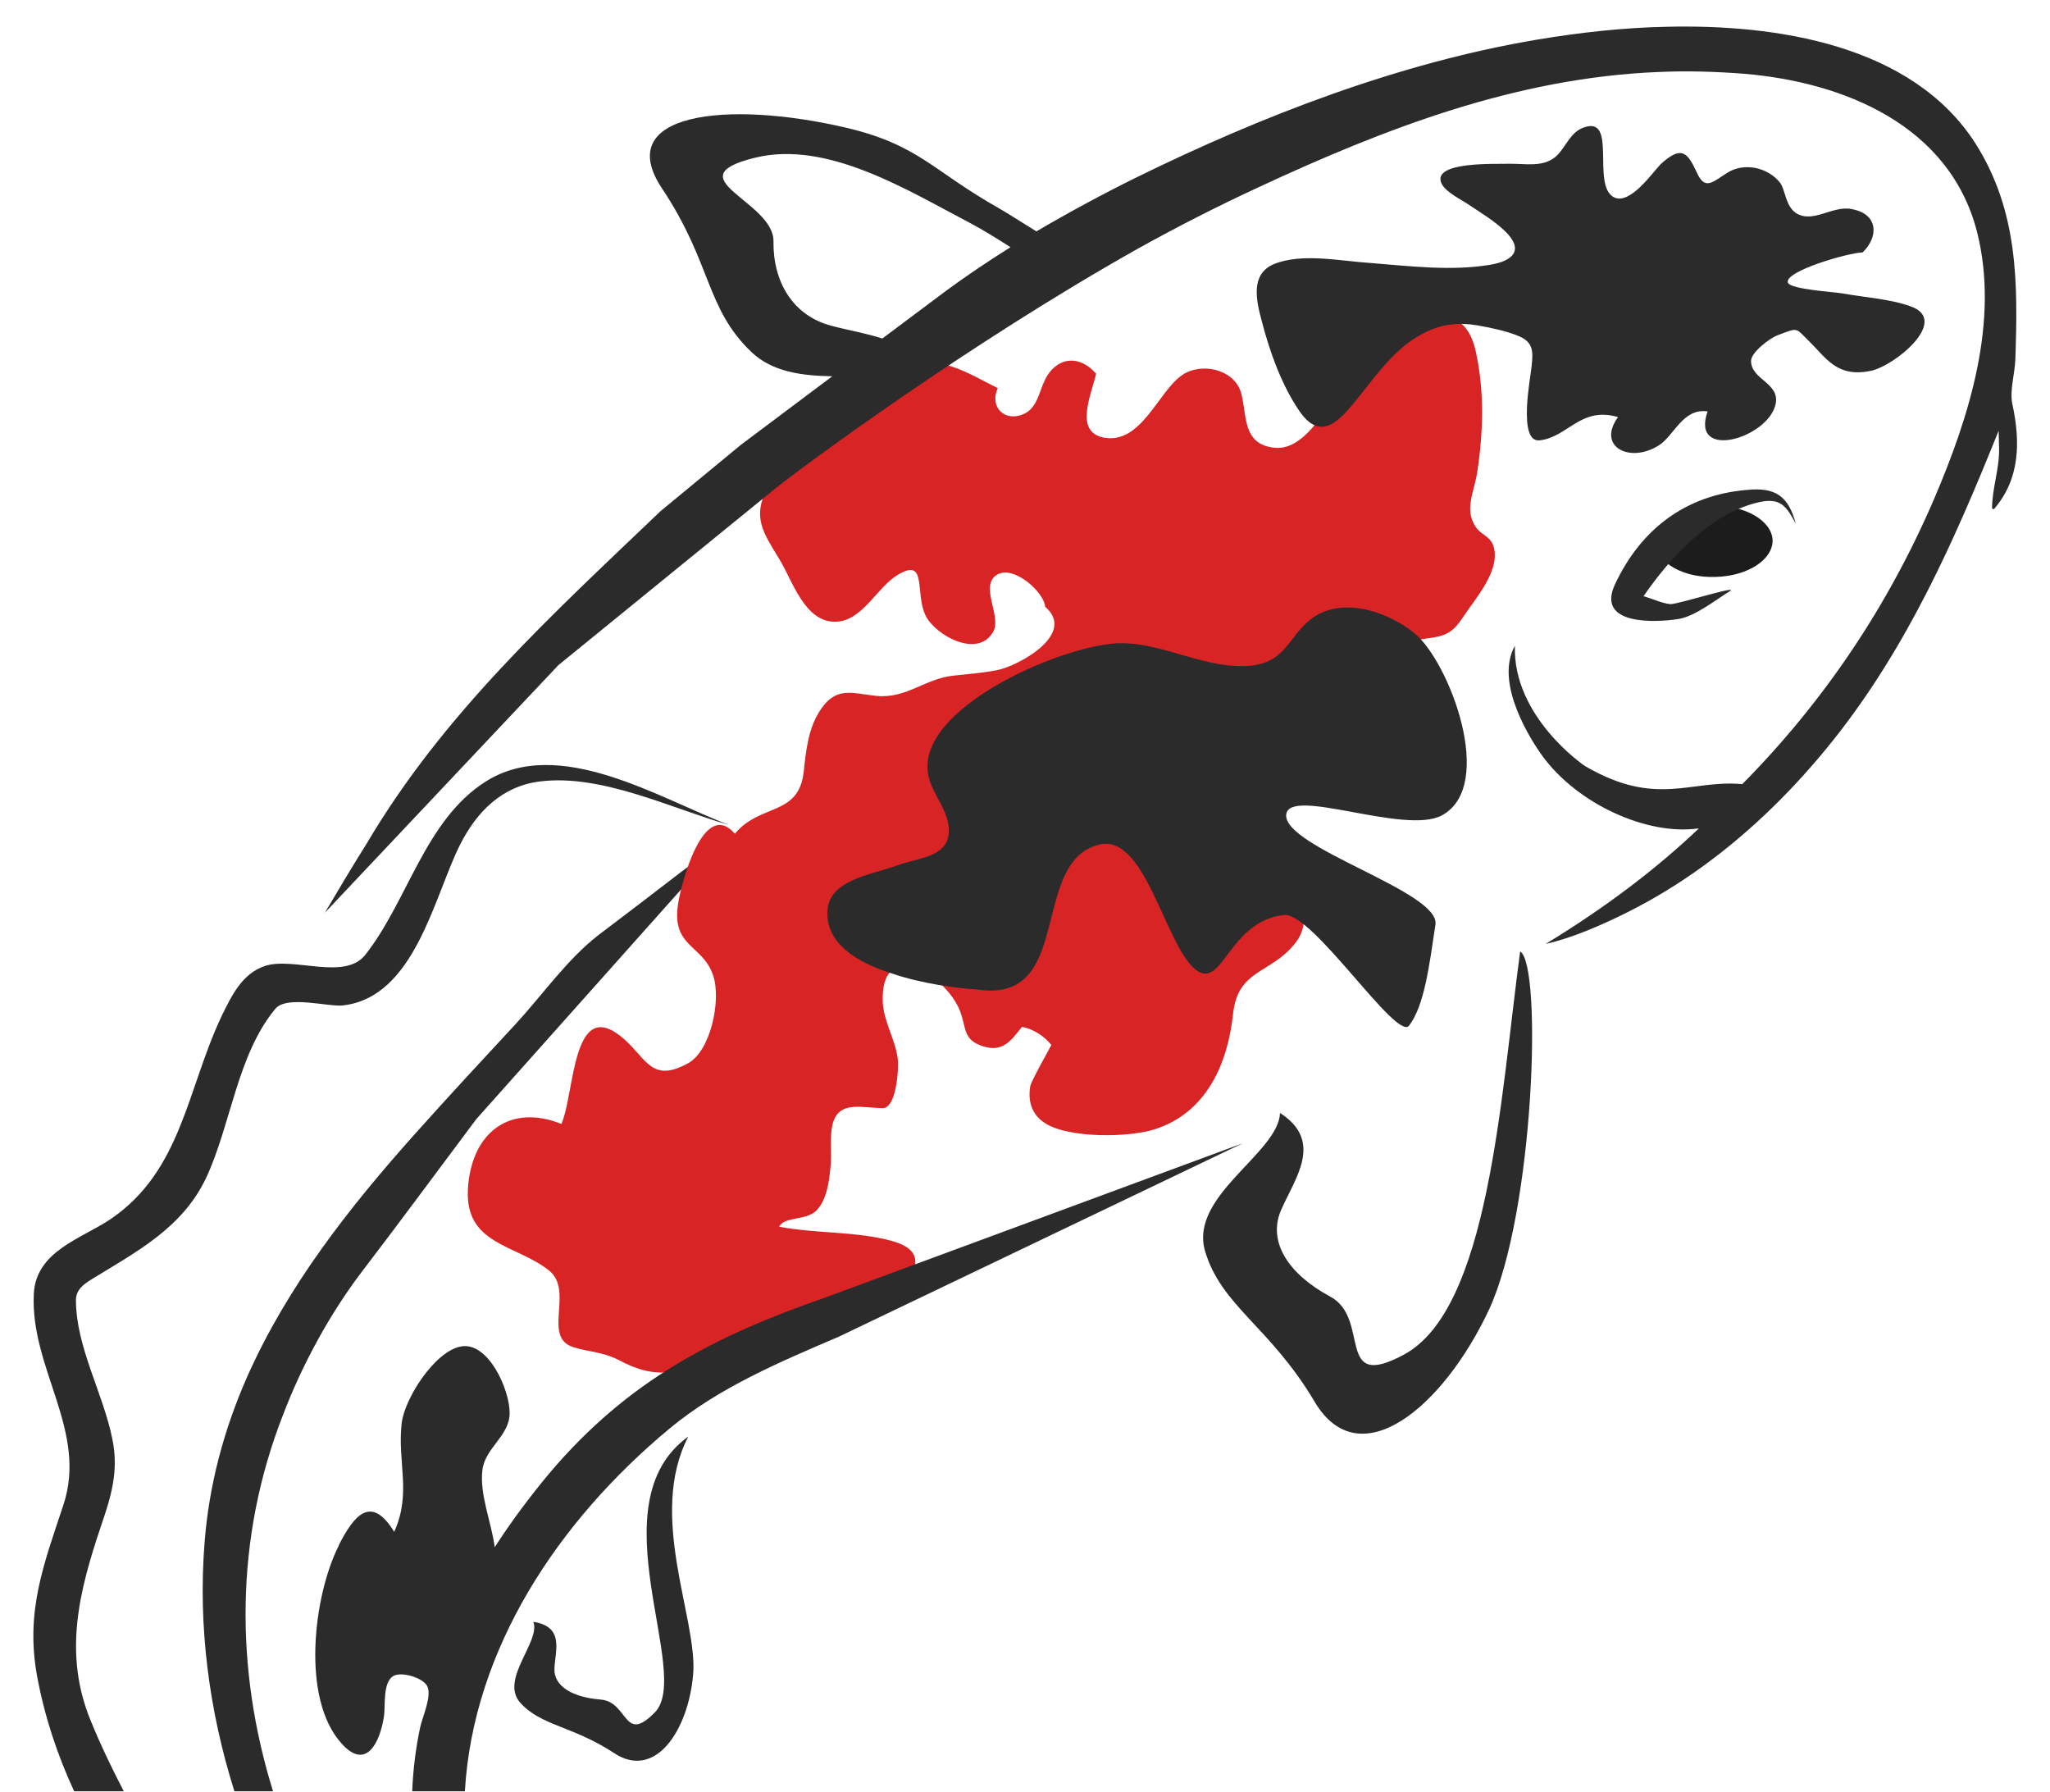
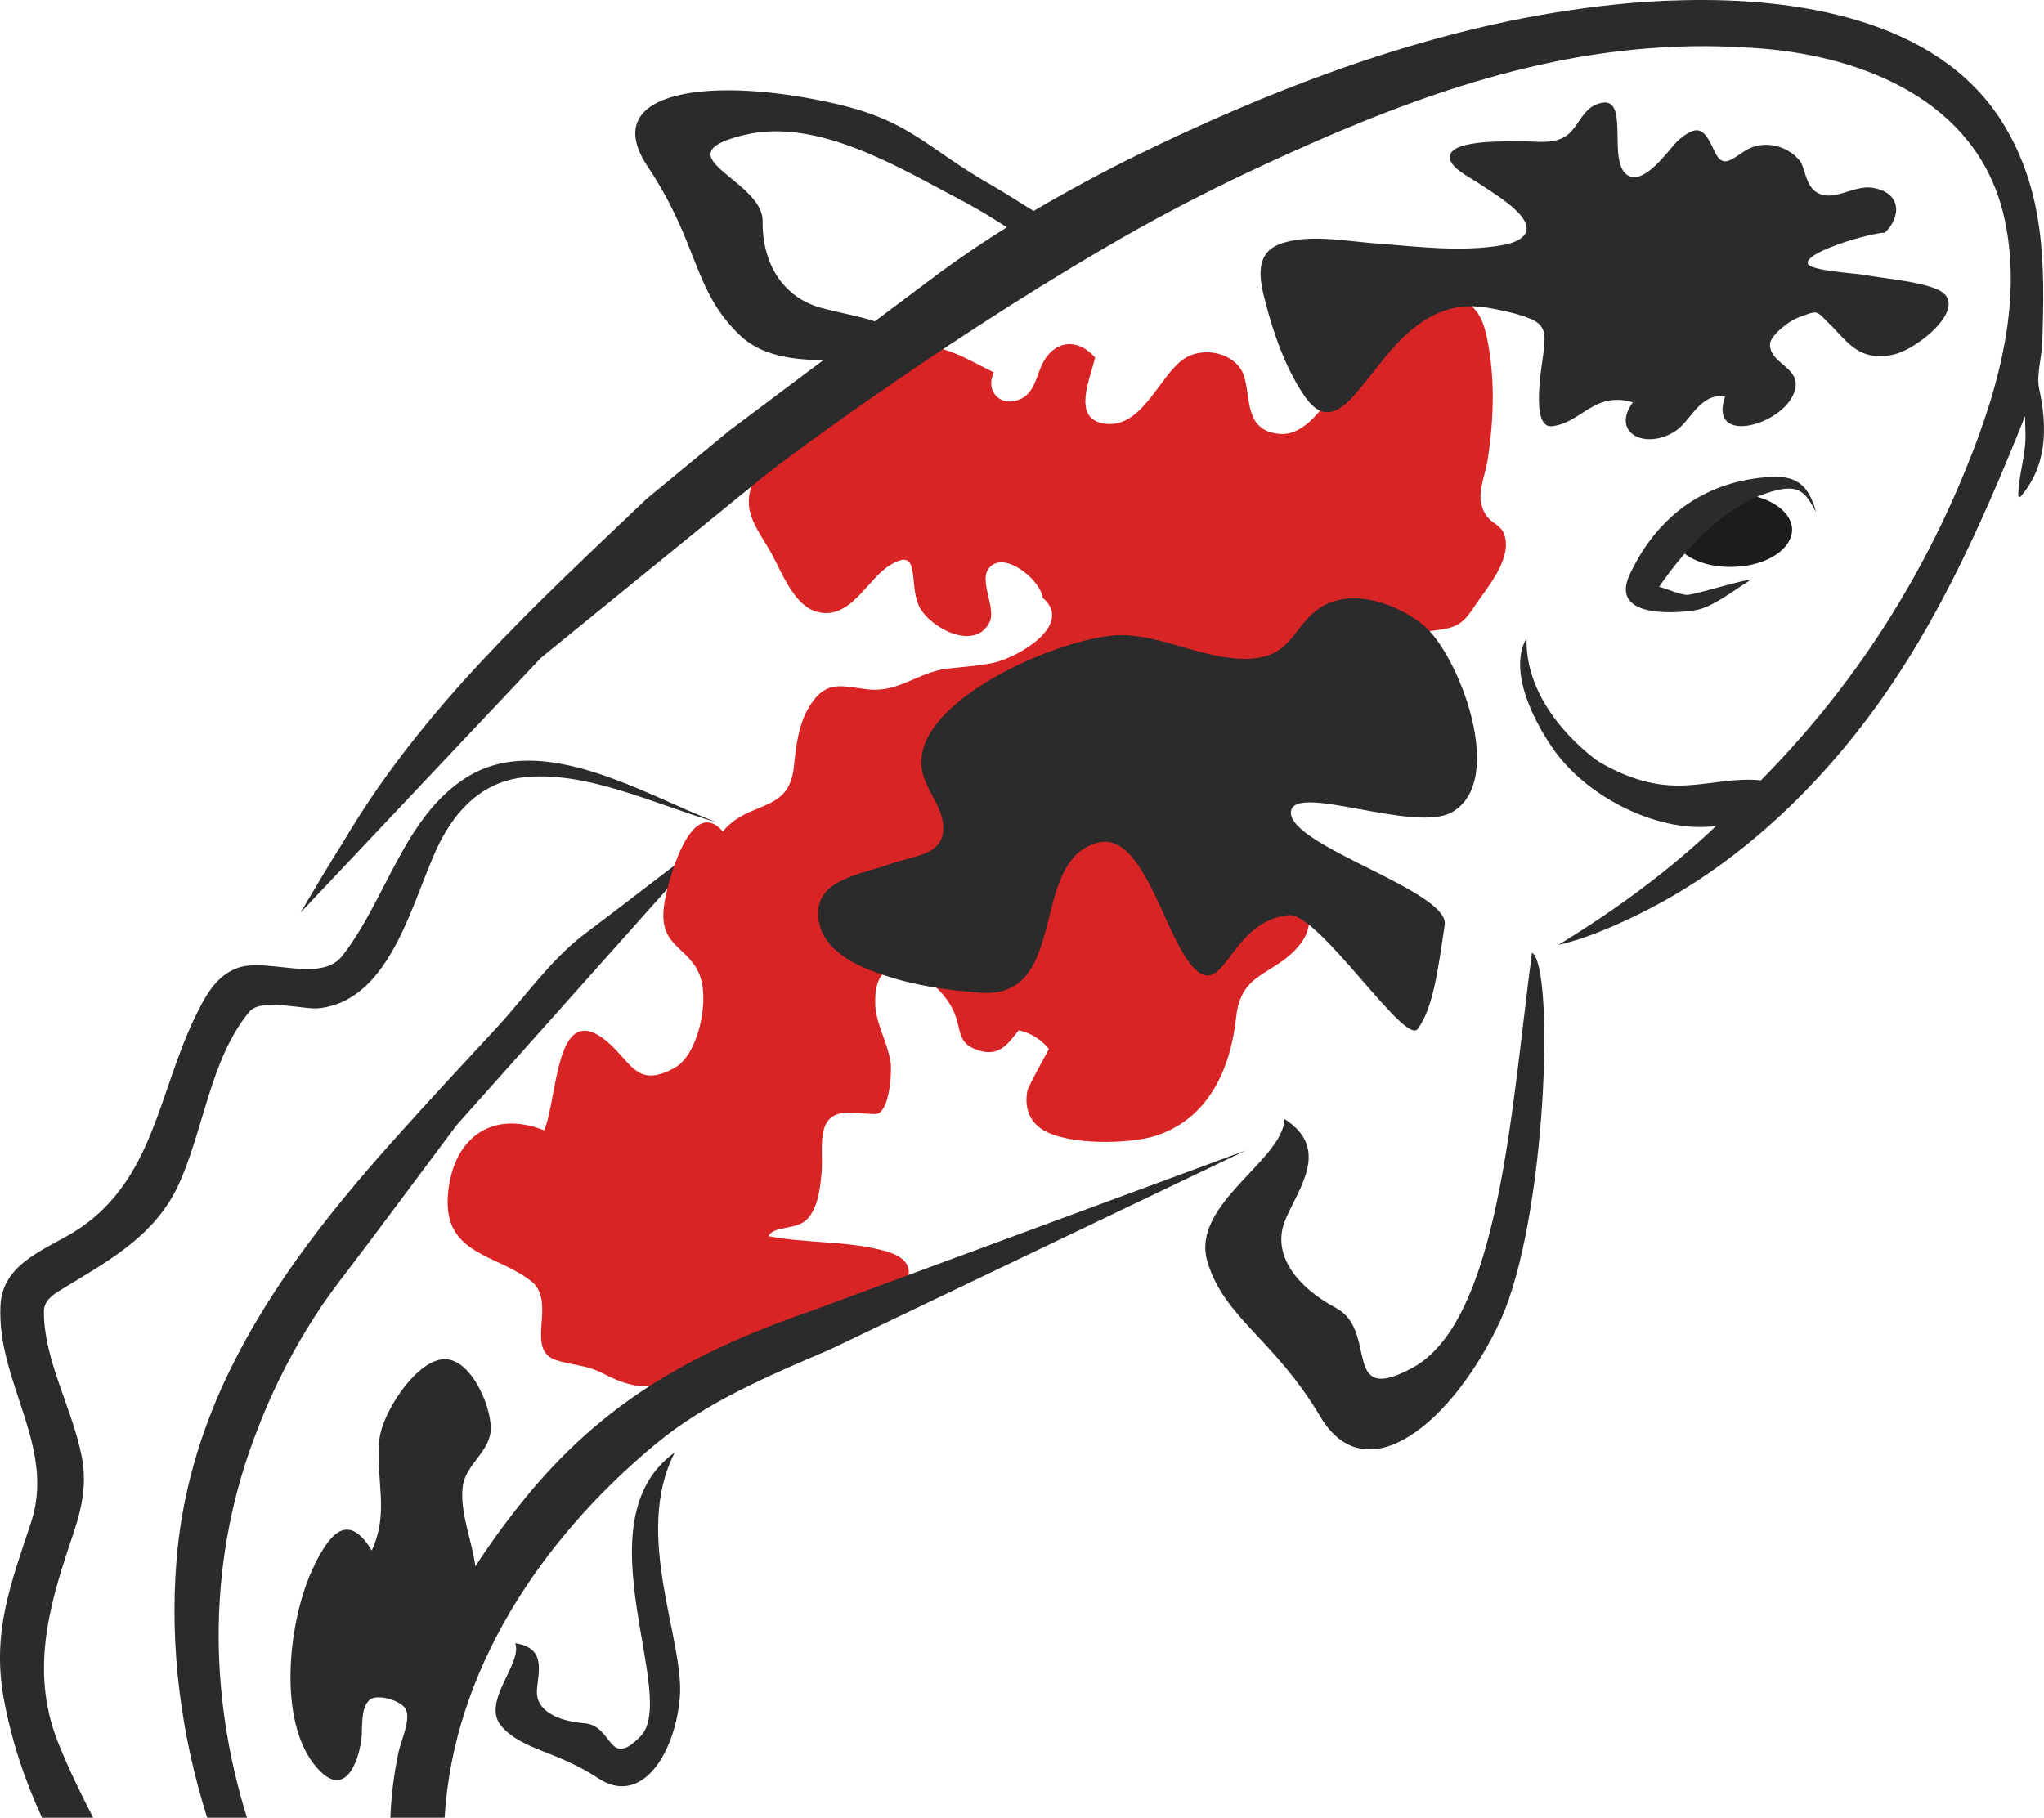
- <svg xmlns="http://www.w3.org/2000/svg" version="1.1" id="Layer_1" x="0px" y="0px" width="467px" height="408px" viewBox="0 0 467 408" enable-background="new 0 0 467 408" xml:space="preserve">
+ <svg xmlns="http://www.w3.org/2000/svg" version="1.1" id="Layer_1" x="0px" y="0px" width="451.893px" height="401.95px" viewBox="7.6 6.05 451.893 401.95" enable-background="new 7.6 6.05 451.893 401.95" xml:space="preserve">
  <g>
-     <path fill-rule="evenodd" clip-rule="evenodd" fill="#2B2B2B" d="M82.4,289.7c-7.3,9.6-13.6,21.2-17.9,32.5   c-11.1,28.3-10.9,58.1-2.3,85.8h-8.8c-5.8-18.4-8.3-37.7-6.8-56.6c1-13.1,4.4-25.8,9.7-37.8c9.2-20.7,23.2-38.5,38.2-55.3   c7.6-8.5,15.3-16.8,23-25.1c6-6.5,11.7-14.7,18.8-20.2c6.2-4.7,12.4-9.4,18.6-14.2c3.6-2.8,8.2-5.3,11.3-8.6   c0,0-57.7,64.7-57.7,64.7C99.8,266.5,91.2,278.2,82.4,289.7z" />
-     <path fill-rule="evenodd" clip-rule="evenodd" fill="#1C1C1C" d="M377.2,123.7c-0.2-4.5,5.6-8.3,12.9-8.5   c7.3-0.2,13.4,3.3,13.7,7.7c0.2,4.5-5.6,8.3-12.9,8.5C383.5,131.7,377.4,128.2,377.2,123.7z" />
-     <path fill-rule="evenodd" clip-rule="evenodd" fill="#2B2B2B" d="M346.3,216.7c5.1,3.1,3.2,59.4-7.1,81.6   c-10.4,22.2-29.5,38.2-39.7,21c-10.2-17.2-21.3-21.8-25-34.4c-3.6-12.6,16.7-22.2,17.1-31.4c10.1,6.5,3.3,15,0.2,22.2   c-3.1,7.3,1.9,14.6,11.2,19.6c9.4,5,1,21.7,16.7,13.3C339.2,298.3,341.8,250.1,346.3,216.7z" />
-     <path fill-rule="evenodd" clip-rule="evenodd" fill="#D92425" d="M328.6,144.7c1.9-0.6,3.2-1.8,5-4.6c2.7-4,7.8-9.8,6.8-15   c-0.6-3.1-2.9-3-4.3-5.2c-2.5-3.9-0.4-7.5,0.4-12.2c1.4-9.2,1.7-18.5-0.3-27.6c-4.2-19.2-27,1.2-31.5,8.8   c-2.6,4.4-7.7,13.6-14.1,13.1c-8-0.6-6.4-8.1-8-12.9c-1.7-5-9-6.7-13.4-3.6c-5.4,3.8-9.2,15.6-17.6,14.2c-7.1-1.2-2.9-10-1.9-14.6   c-4.2-4.7-9.3-3.5-11.7,1.5c-1.3,2.7-1.7,6.3-4.8,7.7c-4.2,1.9-7.9-1.5-5.9-5.9c-7.1-3.5-14.2-8.5-22.1-4c-3.5,2-7.9,4.3-11.1,6.7   c-2.5,1.9-4.3,6.3-7.8,5.9c-4.2,4.2-8.8,8.7-11.5,14c-3.5,7-0.9,10.3,2.7,16.3c3,4.8,5.8,14.7,13.1,14.3c5.9-0.3,9.2-7.8,13.8-10.6   c7-4.3,3.9,4.2,6.5,9.3c2.3,4.5,12,9.8,15.4,3.5c1.9-3.6-3.4-10.6,1-13c3.7-2,10.5,4,10.8,7.4c7.2,6.2-6,13.4-10.8,14.4   c-3.4,0.7-6.7,0.9-10.2,1.3c-6.4,0.7-10.7,5.3-17.5,4.6c-5.7-0.6-9.2-2.3-12.9,3.5c-2.6,4.1-3.1,9-3.6,13.7   c-1.1,10.3-9.9,7.2-15.7,14.2c-7.1-8.2-12.2,11.2-12.9,15.8c-1.7,10.1,5.7,9.4,8,16.6c1.8,5.6-0.6,17.1-5.8,19.9   c-8.2,4.5-9.4-1-14.5-5.5c-11.9-10.5-11.2,12.1-14.3,19.3c-11.7-4.7-20.5,1.9-21.3,14.7c-0.8,12.9,11,12.7,18.5,18.7   c5.7,4.6-1.6,15.1,5.4,17.4c3.7,1.2,6.5,1,10.3,2.9c4.2,2.2,7.5,3.3,12.3,2.8c17.2-1.9,38.8-4.1,51.1-17.6   c4.8-5.2,7.1-10.1-1.2-12.3c-8.2-2.2-17.2-1.6-25.5-3.2c1.2-2.4,6.1-1.3,8.5-3.7c2.4-2.5,2.9-6.7,3.2-10c0.4-3.2-0.5-8.2,1-11.1   c1.9-3.6,6.2-2.3,10.9-2.2c3.2,0,3.7-9.5,3.4-11.3c-0.6-4.5-3.2-8.4-3.4-12.9c-0.6-14.9,14.4-6.3,17.6,2.1c1.5,3.9,0.6,6.5,5.2,8   c4.6,1.5,6.5-1.4,8.9-4.4c2.5,0.4,5.1,2.1,6.7,4.1c0,0.1-4.7,8.4-4.8,9.4c-0.6,3.5,0.4,6.6,3.5,8.5c5.5,3.4,19,3.2,24.9,1.3   c11.8-3.8,16.6-15,17.8-26.3c1.1-10.2,8.5-9,14.1-16c3.1-3.9,2.1-7.8,1-12.3c-1.9-7.3-3.9-14.8-5.3-22.1   c-9.4-3.1-28.2-5.1-26.3-18.5c0.7-5.3,4.1-10.5,9.9-8.1c4.9,2,4.5,8.4,7.9,10.6c2.1,1.3,6.9-0.2,9.2-0.9c4.7-1.4,3.9-3.5,7-6.2   c6.7-5.8,9.3,6.7,15.9,6.7c7.2,0,9.8-13.2,8.9-18.4C325.6,145.3,327.3,145.2,328.6,144.7z" />
-     <polygon fill-rule="evenodd" clip-rule="evenodd" fill="#231F20" points="459.3,88 459.3,88.1 459.3,88.1  " />
-     <path fill-rule="evenodd" clip-rule="evenodd" fill="#2B2B2B" d="M408.4,47.9c0.2,0.2,0.4,0.4,0.7,0.6c3.8,2.5,8.3-1.7,12.6-0.9   c6.4,1.1,6.2,6.5,2.6,9.9c-3,0-18,4.3-17,6.9c0.6,1.5,10.5,2.1,12.2,2.4c5,0.9,11.2,1.3,15.8,3c9,3.2-3.8,13.7-9.3,14.7   c-7.6,1.5-10-3-13.9-6.8c-3.1-3-2.3-3.2-7-1.4c-2,0.7-6.2,4-6.2,5.9c0,4.3,6.6,5,5.6,9.8c-1.6,7.8-19.5,13.1-15.5,1.7   c-5.7-0.8-7.6,5.6-11.2,7.8c-6.6,4.1-14.1,0.2-9.2-6.5c-8.6-2.5-11.4,4.6-17.9,5.3c-5,0.5-2-14.5-1.8-16.8c0.4-3.6,0.4-5.7-3.3-7.1   c-2.8-1.1-6.2-1.8-9.1-2.3c-4-0.7-8-0.3-11.6,1.5c-7.7,3.6-12.2,11.3-17.6,17.5c-3.8,4.4-7.3,6.1-11.1,0.8c-4.2-6-7-13.9-8.8-20.9   c-1.2-4.5-2.6-10.5,2.7-12.8c6.4-2.7,15.5-0.7,22.1-0.3c8.9,0.7,18.4,1.9,27.3,0.4c5.4-0.9,7.7-3.5,3.3-7.7   c-2.4-2.3-5.4-4.1-8.1-5.9c-1.7-1.2-5.6-3-6.4-5.1c-1.9-4.9,12.8-4.2,15.3-4.3c3.8-0.1,8.1,1,11.1-1.9c2.1-2.1,3.1-5.4,6.2-6.4   c7.6-2.6,1.6,13.1,6.7,15.9c3.7,2,9-5.8,10.7-7.5c4.9-4.5,6.2-2.5,8.3,2c1.8,3.9,3.4,2.2,6.8,0c3.9-2.5,9.3-1.3,12.1,2.2   C406.6,43.1,406.7,46.1,408.4,47.9z" />
-     <path fill-rule="evenodd" clip-rule="evenodd" fill="#2B2B2B" d="M409.1,119.3c-2.1-3.9-3.4-5.9-8-5c-11.1,2.3-20.5,12.5-26.7,21.5   c1.9,0.5,4.1,1.6,6.1,1.8c1.4,0.1,13.5-3.7,13.8-3.2l0,0.1c-3.3,2-8.1,5.9-12,6.5c-5.1,0.8-18.8,1.5-14.4-7.9   c5.9-12.6,16.1-20.3,29.9-21.5C404.5,110.9,407.4,113,409.1,119.3z" />
-     <path fill-rule="evenodd" clip-rule="evenodd" fill="#2B2B2B" d="M74,207.9c17.7-18.8,35.5-37.6,53.2-56.4l49.5-40.3   c6-4.8,43.5-32.6,82.4-54.5c9-5,18.2-9.7,27.5-14c29-13.5,58.9-25,91.2-26.3c6.5-0.3,13-0.1,19.5,0.4c22.7,1.9,46.9,11.7,53.1,36.1   c5.1,20.3-1.8,42-9.7,60.5c-10.5,24.5-25.1,46.3-43.8,65.2c-11.8-1.1-19.5,5.4-35.8-4.1c-0.2-0.1-16.5-11.2-16-27.4   c-4.8,8.6,3.9,21.8,6.2,25c8,11,23.8,18.2,35.5,16.6c0.1,0,0.1,0,0.2,0c-9.7,9.2-21.1,17.9-34.9,26.3c5.9-1.3,12.8-4.3,18.6-7.2   c6-3,11.7-6.5,17.1-10.4c11.2-8.1,21.2-18,29.8-28.8c16.9-21.2,27.7-45.6,37.7-70.5l0.1,4.1c0.1,4.5-1.6,9.1-1.6,13.6l0.4,0.2   c6-6.9,6.1-15.4,4.2-24.1c-0.6-2.9,0.6-7,0.7-9.9c0.6-17.4,0.7-33.8-9-49.2C435.6,10,404.3,5.5,379.6,6.1   C369.7,6.3,360,7.4,350.3,9c-31.6,5.3-62.9,17.4-91.6,31.5c-7.3,3.6-15.1,7.8-22.6,12.2c-3.7-2.3-7-4.4-8.6-5.3   c-15.2-8.6-18.2-14.4-34.7-18.3c-27.4-6.4-53.4-3.3-42,13.8c11.4,17.1,9.9,27.3,20.4,37.3c4.7,4.5,11.5,5.4,18.4,5.5l-20.8,15.6   l-18.3,15.1c-24.6,23.5-49.5,46.1-67,75.8C80.2,197.4,77.1,202.7,74,207.9z M189.4,74.2c-8.8-2.3-13.3-10-13.2-19.2   c0.2-9.2-23-14.5-4.1-19.1c16.5-4,34.9,7.6,48.9,14.9c3.2,1.7,6.2,3.6,9.2,5.5c-5.1,3.2-10,6.5-14.5,9.8l-14.7,11   C197.3,75.9,193.1,75.2,189.4,74.2z" />
-     <path fill="#2B2B2B" d="M222.8,225.4c21.9,3.2,11.7-29,27.5-33c10.6-2.8,15,22.7,22,28.4c6.2,5,7.5-11,20.2-12.4   c6.5-0.7,25.7,28.9,28.5,25.2c3.5-4.6,4.6-13.7,6-23c1.2-7.5-34.5-17.5-34-25c0.5-6.6,27.1,4.7,35.5,0.1c12.4-6.8,1.6-35-6.2-41.4   c-5.7-4.7-15.7-8.4-22.8-3.9c-5.8,3.8-6.1,10.2-14.3,11.2c-10,1.1-19.9-5.1-29.7-5.1c-12-0.1-45,13.7-44.2,28.6   c0.2,5.4,5.4,9.4,4.8,14.9c-0.6,5.2-6.6,5.3-11.7,7.1c-5.6,2.1-15.6,3.2-15.9,10.4c-0.4,7.4,6.7,11.7,14.6,14.2   C210.1,224.1,218.1,225.1,222.8,225.4z" />
-     <path fill-rule="evenodd" clip-rule="evenodd" fill="#2B2B2B" d="M156.8,327.2c-9.4,18.1,2.2,41.6,1.1,54.2   c-1.1,12.7-8.6,24.1-18,17.9c-9.4-6.2-16.7-6.2-21.4-11.5c-4.7-5.3,4.7-13.9,3-18.4c7.1,1.1,5,6.5,4.8,10.6   c-0.2,4.1,4.2,6.6,10.5,7.1c6.4,0.5,5.2,10.2,12.3,3C158,381.4,135.5,342.5,156.8,327.2z" />
-     <path fill-rule="evenodd" clip-rule="evenodd" fill="#2B2B2B" d="M152.5,325.4c-25.4,21.1-44.7,50.2-46.6,82.6h-12   c0.2-4.9,0.8-9.8,1.8-14.5c0.5-2.4,2.8-7.3,1.6-9.5c-1-1.9-6-3.4-7.8-2.2c-2.3,1.6-1.7,6.5-2,8.9c-0.8,5.7-3.9,12.9-9.7,6.4   c-9.3-10.3-6.3-33.6-0.8-44.7c0.1-0.2,0.2-0.3,0.2-0.5c3.5-6.9,7.4-11.5,12.6-3c4-8.8,0.7-15.8,1.7-24.7   c0.6-5.5,7.4-16.3,13.4-17.5c6.3-1.3,11.3,9.9,11.2,15.3c-0.1,5.1-5.6,7.8-6.2,12.8c-0.7,5.6,2.1,12.1,2.8,17.6   c3.8-5.9,8-11.5,12.5-16.9c17.8-21,37.5-31.2,62.9-40l95-35.1l-91.9,44C177.7,310.2,163.8,316,152.5,325.4z" />
-     <path fill-rule="evenodd" clip-rule="evenodd" fill="#2B2B2B" d="M122.9,178c-8.6,1.1-14.3,6.9-18.1,14.4   c-5.9,11.7-10.3,34.8-26.7,36.6c-3.2,0.4-12.8-2.4-15.4,0.8c-8.7,10.5-10.1,26.5-15.8,38.6c-5.4,11.3-15.8,16.7-25.9,22.9   c-1.8,1.1-3.7,2.4-3.7,4.8c0,10.7,6.2,21.2,8.3,31.7c1.5,7.3-0.3,13.1-2.6,19.8c-4.9,14.6-8.7,29-2.3,44.4c2.2,5.4,4.8,10.8,7.5,16   H16.9c-3.9-8.4-6.8-17.2-8.5-26.5c-2.6-14.6,1.6-25.3,6-38.6c5.7-16.9-7.5-31.1-6.7-48.1c0.4-9.9,11-12.7,17.6-17.2   c16.1-11,17.3-29.5,25.2-46.2c2.3-4.7,4.7-9.7,9.9-11.4c6.5-2.1,18.1,3.4,22.8-2.5c9.7-12.3,13.6-30.6,27.3-39.4   c16.8-10.8,39.9,3.9,55.6,9.8C152.8,184.1,137,176.2,122.9,178z" />
+     <path fill="#2B2B2B" d="M82.4,289.7c-7.3,9.6-13.6,21.2-17.9,32.5c-11.1,28.3-10.9,58.1-2.3,85.8h-8.8c-5.8-18.4-8.3-37.7-6.8-56.6   c1-13.101,4.4-25.801,9.7-37.801c9.2-20.699,23.2-38.5,38.2-55.3c7.6-8.5,15.3-16.8,23-25.1c6-6.5,11.7-14.7,18.8-20.2   c6.2-4.7,12.4-9.4,18.6-14.2c3.6-2.8,8.2-5.3,11.3-8.6l-57.7,64.7C99.8,266.5,91.2,278.2,82.4,289.7z" />
+     <path fill="#1C1C1C" d="M377.2,123.7c-0.2-4.5,5.6-8.3,12.899-8.5c7.301-0.2,13.4,3.3,13.7,7.7c0.2,4.5-5.6,8.3-12.899,8.5   C383.5,131.7,377.4,128.2,377.2,123.7z" />
+     <path fill="#2B2B2B" d="M346.3,216.7c5.101,3.1,3.2,59.399-7.1,81.6c-10.4,22.2-29.5,38.2-39.7,21s-21.3-21.8-25-34.399   c-3.6-12.601,16.7-22.2,17.1-31.4c10.101,6.5,3.301,15,0.2,22.2c-3.1,7.3,1.9,14.6,11.2,19.6c9.4,5,1,21.7,16.7,13.3   C339.2,298.3,341.8,250.1,346.3,216.7z" />
+     <path fill="#D92425" d="M328.6,144.7c1.9-0.6,3.2-1.8,5-4.6c2.7-4,7.801-9.8,6.801-15c-0.601-3.1-2.9-3-4.301-5.2   c-2.5-3.9-0.399-7.5,0.4-12.2c1.4-9.2,1.7-18.5-0.3-27.6c-4.2-19.2-27,1.2-31.5,8.8C302.1,93.3,297,102.5,290.6,102   c-8-0.6-6.399-8.1-8-12.9c-1.699-5-9-6.7-13.399-3.6c-5.4,3.8-9.2,15.6-17.601,14.2c-7.1-1.2-2.899-10-1.899-14.6   c-4.2-4.7-9.3-3.5-11.7,1.5c-1.3,2.7-1.7,6.3-4.8,7.7c-4.2,1.9-7.9-1.5-5.9-5.9c-7.1-3.5-14.2-8.5-22.1-4c-3.5,2-7.9,4.3-11.1,6.7   c-2.5,1.9-4.3,6.3-7.8,5.9c-4.2,4.2-8.8,8.7-11.5,14c-3.5,7-0.9,10.3,2.7,16.3c3,4.8,5.8,14.7,13.1,14.3c5.9-0.3,9.2-7.8,13.8-10.6   c7-4.3,3.9,4.2,6.5,9.3c2.3,4.5,12,9.8,15.4,3.5c1.9-3.6-3.4-10.6,1-13c3.7-2,10.5,4,10.8,7.4c7.2,6.2-6,13.4-10.8,14.4   c-3.4,0.7-6.7,0.9-10.2,1.3c-6.4,0.7-10.7,5.3-17.5,4.6c-5.7-0.6-9.2-2.3-12.9,3.5c-2.6,4.1-3.1,9-3.6,13.7   c-1.1,10.3-9.9,7.2-15.7,14.2c-7.1-8.2-12.2,11.2-12.9,15.8c-1.7,10.1,5.7,9.399,8,16.6c1.8,5.601-0.6,17.101-5.8,19.9   c-8.2,4.5-9.4-1-14.5-5.5c-11.9-10.5-11.2,12.1-14.3,19.3c-11.7-4.7-20.5,1.9-21.3,14.7c-0.8,12.899,11,12.7,18.5,18.7   c5.7,4.6-1.6,15.1,5.4,17.399c3.7,1.2,6.5,1,10.3,2.9c4.2,2.2,7.5,3.3,12.3,2.8c17.2-1.9,38.8-4.1,51.1-17.6   c4.8-5.2,7.1-10.101-1.2-12.301c-8.2-2.199-17.2-1.6-25.5-3.199c1.2-2.4,6.1-1.301,8.5-3.7c2.4-2.5,2.9-6.7,3.2-10   c0.4-3.2-0.5-8.2,1-11.101c1.9-3.6,6.2-2.3,10.9-2.199c3.2,0,3.7-9.5,3.4-11.301c-0.6-4.5-3.2-8.399-3.4-12.899   c-0.6-14.9,14.4-6.3,17.6,2.1c1.5,3.9,0.6,6.5,5.2,8s6.5-1.399,8.9-4.399c2.5,0.399,5.101,2.1,6.7,4.1c0,0.1-4.7,8.4-4.8,9.4   c-0.601,3.5,0.399,6.6,3.5,8.5c5.5,3.399,19,3.199,24.899,1.3c11.801-3.8,16.601-15,17.801-26.3c1.1-10.2,8.5-9,14.1-16   c3.1-3.9,2.1-7.801,1-12.3c-1.9-7.3-3.9-14.8-5.3-22.1c-9.4-3.1-28.2-5.1-26.3-18.5c0.699-5.3,4.1-10.5,9.899-8.1   c4.9,2,4.5,8.4,7.9,10.6c2.1,1.3,6.899-0.2,9.2-0.9c4.699-1.4,3.899-3.5,7-6.2c6.699-5.8,9.3,6.7,15.899,6.7   c7.2,0,9.8-13.2,8.9-18.4C325.6,145.3,327.3,145.2,328.6,144.7z" />
+     <polygon fill="#231F20" points="459.3,88 459.3,88.1 459.3,88.1  " />
+     <path fill="#2B2B2B" d="M408.4,47.9c0.199,0.2,0.399,0.4,0.699,0.6c3.801,2.5,8.301-1.7,12.601-0.9c6.399,1.1,6.2,6.5,2.6,9.9   c-3,0-18,4.3-17,6.9c0.601,1.5,10.5,2.1,12.2,2.4c5,0.9,11.2,1.3,15.8,3c9,3.2-3.8,13.7-9.3,14.7c-7.6,1.5-10-3-13.9-6.8   c-3.1-3-2.3-3.2-7-1.4c-2,0.7-6.199,4-6.199,5.9c0,4.3,6.6,5,5.6,9.8c-1.6,7.8-19.5,13.1-15.5,1.7c-5.7-0.8-7.6,5.6-11.2,7.8   c-6.6,4.1-14.1,0.2-9.2-6.5c-8.6-2.5-11.399,4.6-17.899,5.3c-5,0.5-2-14.5-1.8-16.8c0.399-3.6,0.399-5.7-3.301-7.1   c-2.8-1.1-6.199-1.8-9.1-2.3c-4-0.7-8-0.3-11.6,1.5c-7.7,3.6-12.2,11.3-17.601,17.5c-3.8,4.4-7.3,6.1-11.1,0.8   c-4.2-6-7-13.9-8.8-20.9c-1.2-4.5-2.601-10.5,2.699-12.8c6.4-2.7,15.5-0.7,22.101-0.3c8.899,0.7,18.399,1.9,27.3,0.4   c5.4-0.9,7.7-3.5,3.3-7.7c-2.399-2.3-5.399-4.1-8.1-5.9c-1.7-1.2-5.601-3-6.4-5.1c-1.899-4.9,12.8-4.2,15.3-4.3   c3.801-0.1,8.101,1,11.101-1.9c2.1-2.1,3.1-5.4,6.2-6.4c7.6-2.6,1.6,13.1,6.699,15.9c3.7,2,9-5.8,10.7-7.5c4.9-4.5,6.2-2.5,8.3,2   c1.801,3.9,3.4,2.2,6.801,0c3.899-2.5,9.3-1.3,12.1,2.2C406.6,43.1,406.7,46.1,408.4,47.9z" />
+     <path fill="#2B2B2B" d="M409.1,119.3c-2.1-3.9-3.399-5.9-8-5c-11.1,2.3-20.5,12.5-26.699,21.5c1.899,0.5,4.1,1.6,6.1,1.8   c1.4,0.1,13.5-3.7,13.8-3.2v0.1c-3.3,2-8.1,5.9-12,6.5c-5.1,0.8-18.8,1.5-14.399-7.9c5.899-12.6,16.1-20.3,29.899-21.5   C404.5,110.9,407.4,113,409.1,119.3z" />
+     <path fill="#2B2B2B" d="M74,207.9c17.7-18.8,35.5-37.601,53.2-56.4l49.5-40.3c6-4.8,43.5-32.6,82.399-54.5c9-5,18.2-9.7,27.5-14   c29-13.5,58.9-25,91.2-26.3c6.5-0.3,13-0.1,19.5,0.4c22.7,1.9,46.9,11.7,53.101,36.1c5.1,20.3-1.801,42-9.7,60.5   c-10.5,24.5-25.101,46.3-43.8,65.2c-11.801-1.1-19.5,5.4-35.801-4.1c-0.199-0.1-16.5-11.2-16-27.4c-4.8,8.6,3.9,21.8,6.2,25   c8,11,23.8,18.2,35.5,16.6c0.101,0,0.101,0,0.2,0c-9.7,9.2-21.1,17.899-34.9,26.3c5.9-1.3,12.801-4.3,18.601-7.2   c6-3,11.7-6.5,17.1-10.4c11.2-8.1,21.2-18,29.8-28.8c16.9-21.2,27.7-45.6,37.7-70.5l0.101,4.1c0.1,4.5-1.601,9.1-1.601,13.6   l0.4,0.2c6-6.9,6.1-15.4,4.2-24.1c-0.601-2.9,0.6-7,0.699-9.9c0.601-17.4,0.7-33.8-9-49.2C435.6,10,404.3,5.5,379.6,6.1   C369.7,6.3,360,7.4,350.3,9c-31.6,5.3-62.899,17.4-91.6,31.5c-7.3,3.6-15.101,7.8-22.601,12.2c-3.7-2.3-7-4.4-8.6-5.3   c-15.2-8.6-18.2-14.4-34.7-18.3c-27.4-6.4-53.4-3.3-42,13.8c11.4,17.1,9.9,27.3,20.4,37.3c4.7,4.5,11.5,5.4,18.4,5.5l-20.8,15.6   l-18.3,15.1c-24.6,23.5-49.5,46.1-67,75.8C80.2,197.4,77.1,202.7,74,207.9z M189.4,74.2c-8.8-2.3-13.3-10-13.2-19.2   c0.2-9.2-23-14.5-4.1-19.1c16.5-4,34.9,7.6,48.9,14.9c3.2,1.7,6.2,3.6,9.2,5.5c-5.1,3.2-10,6.5-14.5,9.8l-14.7,11   C197.3,75.9,193.1,75.2,189.4,74.2z" />
+     <path fill="#2B2B2B" d="M222.8,225.4c21.9,3.199,11.7-29,27.5-33c10.601-2.8,15,22.7,22,28.4c6.2,5,7.5-11,20.2-12.399   c6.5-0.7,25.7,28.899,28.5,25.199c3.5-4.6,4.6-13.699,6-23c1.2-7.5-34.5-17.5-34-25c0.5-6.6,27.1,4.7,35.5,0.1   c12.4-6.8,1.6-35-6.2-41.4c-5.7-4.7-15.7-8.4-22.8-3.9c-5.8,3.8-6.1,10.2-14.3,11.2c-10,1.1-19.9-5.1-29.7-5.1   c-12-0.1-45,13.7-44.2,28.6c0.2,5.4,5.4,9.4,4.8,14.9c-0.6,5.2-6.6,5.3-11.7,7.1c-5.6,2.1-15.6,3.2-15.9,10.4   c-0.4,7.4,6.7,11.7,14.6,14.2C210.1,224.1,218.1,225.1,222.8,225.4z" />
+     <path fill="#2B2B2B" d="M156.8,327.2c-9.4,18.1,2.2,41.6,1.1,54.2c-1.1,12.699-8.6,24.1-18,17.899s-16.7-6.2-21.4-11.5   s4.7-13.899,3-18.399c7.1,1.1,5,6.5,4.8,10.6c-0.2,4.1,4.2,6.6,10.5,7.1c6.4,0.5,5.2,10.2,12.3,3   C158,381.4,135.5,342.5,156.8,327.2z" />
+     <path fill="#2B2B2B" d="M152.5,325.4c-25.4,21.1-44.7,50.199-46.6,82.6h-12c0.2-4.9,0.8-9.8,1.8-14.5c0.5-2.4,2.8-7.3,1.6-9.5   c-1-1.9-6-3.4-7.8-2.2c-2.3,1.601-1.7,6.5-2,8.9c-0.8,5.7-3.9,12.899-9.7,6.399c-9.3-10.3-6.3-33.6-0.8-44.699   c0.1-0.2,0.2-0.301,0.2-0.5c3.5-6.9,7.4-11.5,12.6-3c4-8.801,0.7-15.801,1.7-24.7c0.6-5.5,7.4-16.3,13.4-17.5   c6.3-1.3,11.3,9.899,11.2,15.3c-0.1,5.1-5.6,7.8-6.2,12.8c-0.7,5.601,2.1,12.101,2.8,17.601c3.8-5.9,8-11.5,12.5-16.9   c17.8-21,37.5-31.2,62.9-40l95-35.1l-91.899,44C177.7,310.2,163.8,316,152.5,325.4z" />
+     <path fill="#2B2B2B" d="M122.9,178c-8.6,1.1-14.3,6.9-18.1,14.4c-5.9,11.7-10.3,34.8-26.7,36.6c-3.2,0.4-12.8-2.4-15.4,0.8   C54,240.3,52.6,256.3,46.9,268.4C41.5,279.7,31.1,285.1,21,291.3c-1.8,1.101-3.7,2.4-3.7,4.8c0,10.7,6.2,21.2,8.3,31.7   c1.5,7.3-0.3,13.101-2.6,19.8c-4.9,14.601-8.7,29-2.3,44.4c2.2,5.4,4.8,10.8,7.5,16H16.9c-3.9-8.4-6.8-17.2-8.5-26.5   c-2.6-14.6,1.6-25.3,6-38.6C20.1,326,6.9,311.8,7.7,294.8c0.4-9.899,11-12.7,17.6-17.2c16.1-11,17.3-29.5,25.2-46.199   c2.3-4.7,4.7-9.7,9.9-11.4c6.5-2.1,18.1,3.4,22.8-2.5c9.7-12.3,13.6-30.6,27.3-39.4c16.8-10.8,39.9,3.9,55.6,9.8   C152.8,184.1,137,176.2,122.9,178z" />
  </g>
</svg>
